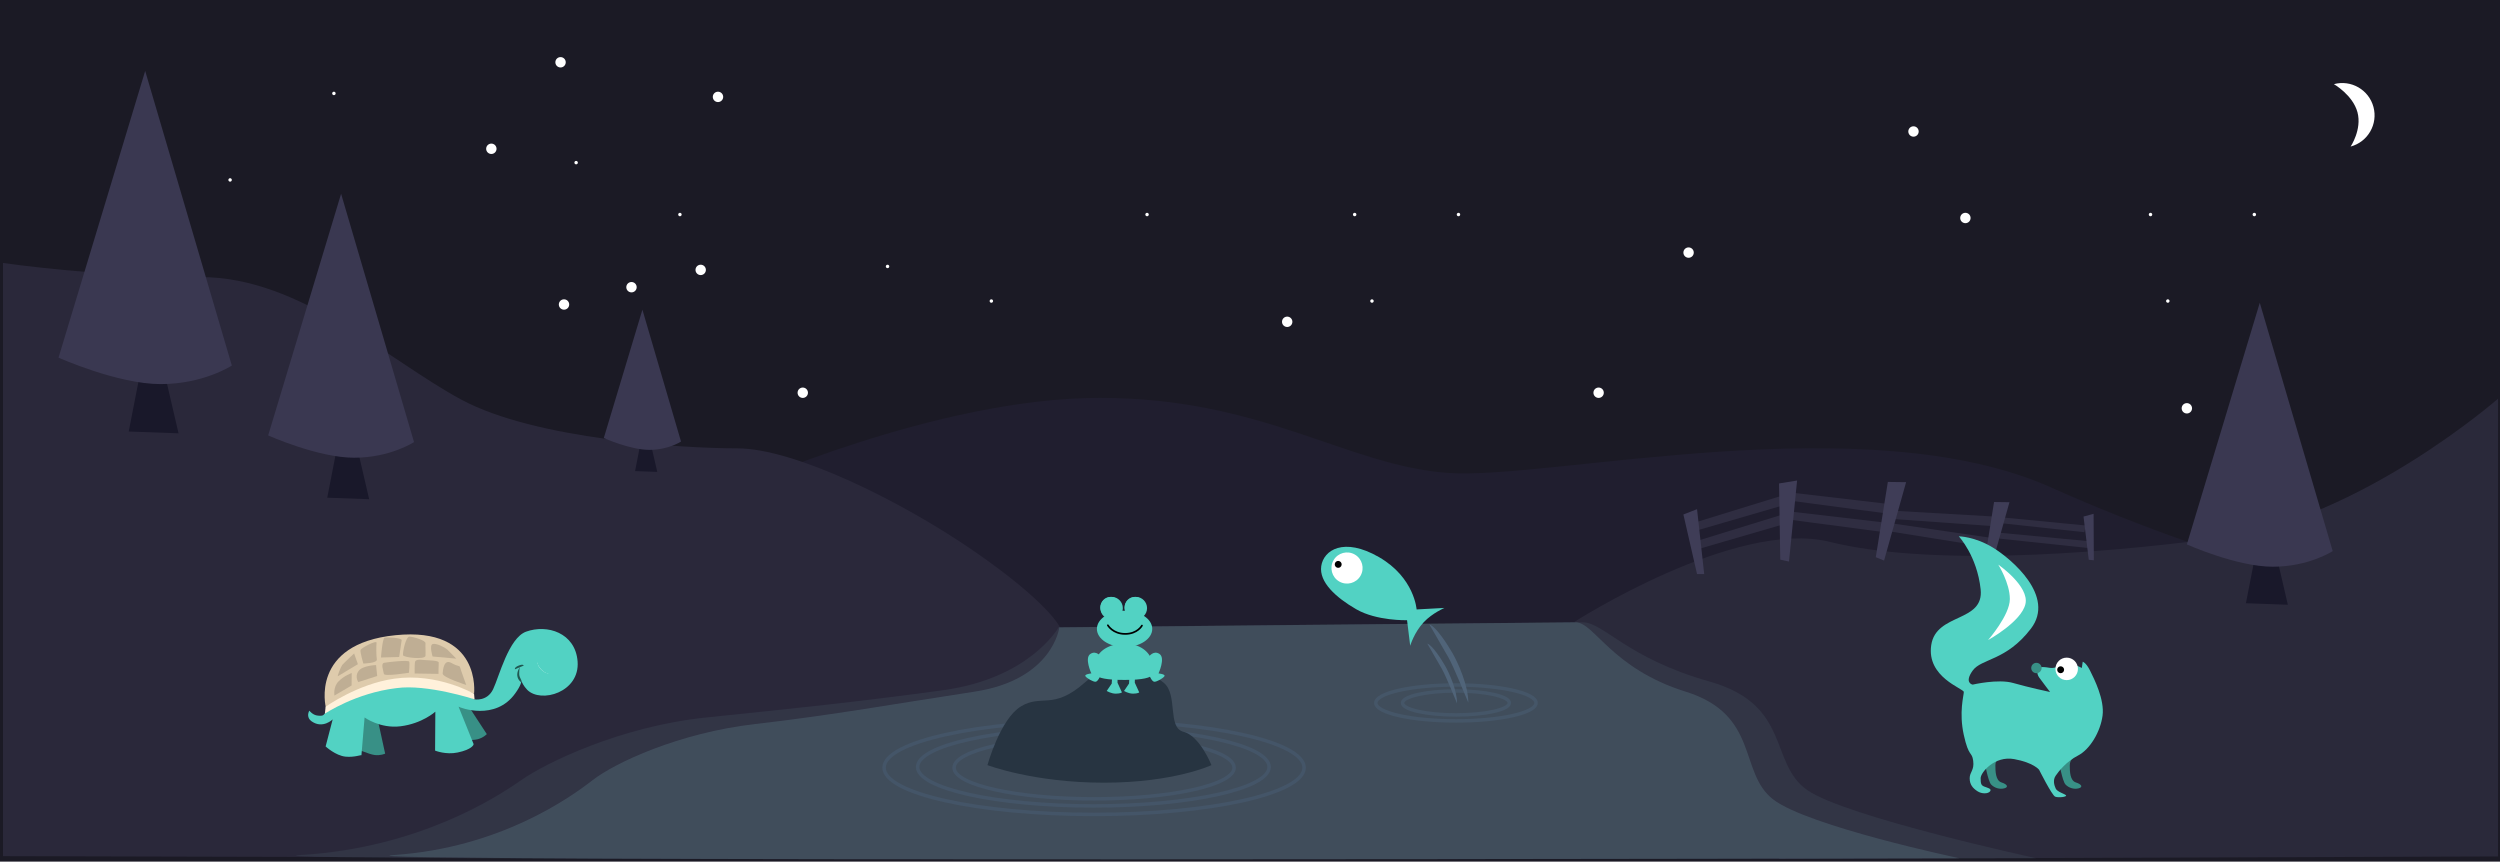
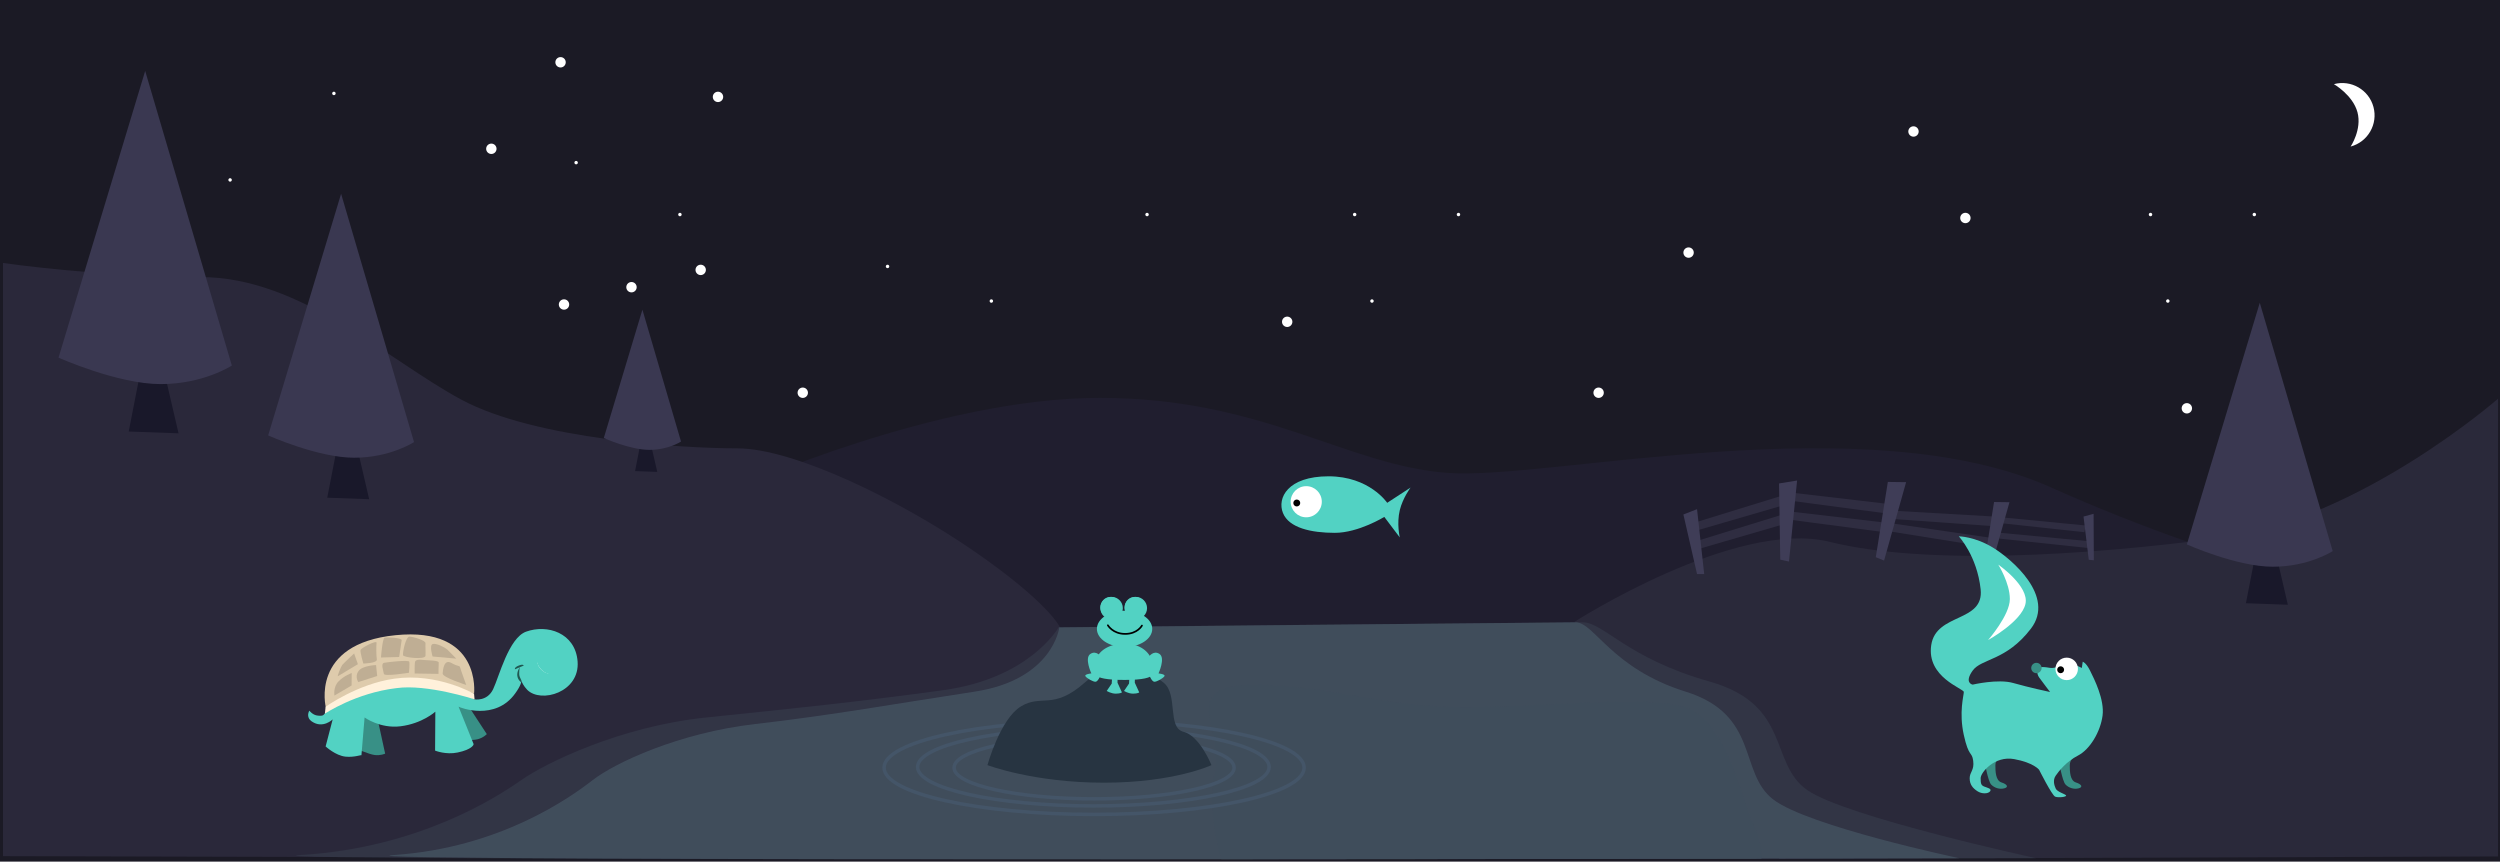
- <svg xmlns="http://www.w3.org/2000/svg" viewBox="0 0 1445 498" version="1.1">
+ <svg xmlns="http://www.w3.org/2000/svg" xmlns:xlink="http://www.w3.org/1999/xlink" viewBox="0 0 1445 498" version="1.1">
  <defs />
  <g id="Page-1" stroke="none" stroke-width="1" fill="none" fill-rule="evenodd">
    <g id="footer">
      <rect id="background" fill="#1B1A25" x="0" y="0" width="1445" height="498" />
      <path d="M427.129,281.746 C427.129,281.746 541.152,229.969 635.633,229.969 C730.113,229.969 778.414,269.191 837.102,273.363 C895.789,277.535 1078.574,233.66 1186.039,281.965 C1293.504,330.27 1392.762,349.602 1392.762,349.602 L986.484,396.125 L468.703,375.969 L427.129,281.746 Z" id="hill" fill="#201E2F" />
      <path d="M612.681,362.595 C612.681,362.595 606.344,348.461 562.992,318.574 C519.641,288.688 458.48,259.148 426.203,259.148 C393.926,259.148 309.438,253.977 266.738,231.043 C224.039,208.109 174,160.152 116.008,160.152 C58.016,160.152 1.73,152.009 1.73,152.009 L1.73,494.854 L389.039,495.876 L606.828,449.195 L612.681,362.595 Z" id="hill" fill="#2A283A" />
      <path d="M910.059,359.41 C910.059,359.41 1003.062,299.68 1057.578,313.191 C1112.094,326.703 1204.004,321.488 1284.066,310.801 C1364.129,300.113 1443.849,230.451 1443.849,230.451 L1443.849,495.021 L1028.617,496.453 L910.059,359.41 Z" id="hill" fill="#2A293A" />
      <path d="M612.293,362.641 C612.293,362.641 608.648,392.871 563.254,399.781 C517.859,406.691 481.332,413.344 436.762,418.457 C392.191,423.57 355.352,440.957 342.496,450.953 C329.641,460.949 289.054,490.016 227.851,494.188 C166.647,498.359 1132.53,496.054 1132.53,496.054 C1132.53,496.054 1044.992,477.613 1024.879,462.059 C1004.766,446.504 1017.234,413.184 974.313,399.781 C931.391,386.379 921.485,359.699 910.712,359.699 C899.938,359.699 612.293,362.641 612.293,362.641 Z" id="river" stroke-linecap="round" fill="#404D5B" />
      <path d="M611.909,362.529 C611.909,362.529 595.524,392.004 545.203,398.914 C494.882,405.824 457.431,409.605 408.023,414.719 C358.616,419.832 315.431,440.957 301.181,450.953 C286.93,460.949 241.938,490.016 174.093,494.188 C106.248,498.359 1176.954,496.054 1176.954,496.054 C1176.954,496.054 1066.909,472.238 1044.613,456.684 C1022.317,441.129 1035.635,407.316 988.055,393.914 C940.475,380.512 926.806,359.699 914.863,359.699 C902.921,359.699 611.909,362.529 611.909,362.529 Z" id="river" stroke-linecap="round" opacity="0.339" fill="#404D5B" />
-       <path d="M631.965,465.829 C688.065,465.829 733.543,455.745 733.543,443.306 C733.543,430.867 688.065,420.783 631.965,420.783 C575.866,420.783 530.388,430.867 530.388,443.306 C530.388,455.745 575.866,465.829 631.965,465.829 Z" id="ripple2" stroke="#445568" stroke-width="2" stroke-linecap="round">
-         <animate attributeType="CSS" attributeName="opacity" dur="2s" begin=".2s" keyTimes="0; .5; 1" values="0; 1; 0;" repeatCount="indefinite" />
-       </path>
-       <ellipse id="ripple3" stroke="#445568" stroke-width="2" stroke-linecap="round" cx="632.387" cy="443.716" rx="121.387" ry="27.027">
-         <animate attributeType="CSS" attributeName="opacity" dur="2s" begin=".4s" keyTimes="0; .5; 1" values="0; 1; 0;" repeatCount="indefinite" />
-       </ellipse>
-       <ellipse id="ripple1" stroke="#445568" stroke-width="2" stroke-linecap="round" cx="632.387" cy="443.716" rx="80.925" ry="18.018">
-         <animate attributeType="CSS" attributeName="opacity" dur="2s" begin="0s" keyTimes="0; .5; 1" values="0; 1; 0;" repeatCount="indefinite" />
-       </ellipse>
-       <path d="M570.739,442.243 C570.739,442.243 578.083,415.66 590.034,408.336 C601.986,401.013 608.634,410.719 626.925,394.583 C645.216,378.447 664.088,387.765 672.577,394.583 C681.065,401.401 674.524,420.6 684.017,422.948 C693.51,425.295 700.219,442.243 700.219,442.243 C700.219,442.243 678.636,452.396 638.035,452.396 C597.434,452.396 570.739,442.243 570.739,442.243 Z" id="rock" fill="#273441" />
-       <ellipse id="ripple" stroke="#455668" stroke-width="2" stroke-linecap="round" cx="841.526" cy="406.305" rx="46.3" ry="10.383" />
-       <ellipse id="ripple" stroke="#455668" stroke-width="2" stroke-linecap="round" cx="841.526" cy="406.305" rx="30.867" ry="6.922" />
      <g id="happy-turtle" transform="translate(178, 363)">
        <g id="Shape_18_1_" transform="translate(83.1028, 43.68932)" fill="#389086">
          <g id="Shape_18">
            <path d="M9.841,1.675 L0,0.218 L2.916,21.044 C2.916,21.044 11.518,21.481 14.944,20.607 C18.37,19.733 20.265,17.621 20.265,17.621 L9.841,1.675 L9.841,1.675 Z" id="Shape" />
          </g>
        </g>
        <g id="Shape_18_copy_1_" transform="translate(26.97196, 48.78641)" fill="#389086">
          <g id="Shape_18_copy">
            <path d="M13.559,5.097 L4.957,0.146 L0.219,20.607 C0.219,20.607 8.092,24.175 11.591,24.612 C15.09,25.049 17.641,23.811 17.641,23.811 L13.559,5.097 L13.559,5.097 Z" id="Shape" />
          </g>
        </g>
        <g id="Shape_3_1_" fill="#52D2C3">
          <g id="Shape_3">
            <path d="M155.854,19.296 C154.542,2.694 138.213,-2.33 126.039,2.112 C115.979,5.825 110.512,28.107 107.013,35.388 C103.514,42.67 96.079,41.214 96.079,41.214 C96.079,41.214 83.759,32.184 70.783,28.689 C57.807,25.194 33.022,32.257 25.514,36.408 C18.079,40.558 9.112,50.097 9.112,50.097 C9.112,50.097 8.675,51.117 5.103,50.534 C2.624,50.097 0.802,47.767 0.802,47.767 C0.802,47.767 -1.531,51.408 2.26,54.029 C8.675,58.398 14.288,52.791 14.288,52.791 L10.206,68.447 C10.206,68.447 15.964,73.762 21.723,74.345 C26.826,74.854 30.836,73.18 30.908,73.544 L32.731,51.699 C32.731,51.699 41.77,58.252 53.434,56.796 C66.045,55.267 73.626,48.35 73.626,48.35 L73.48,70.85 C73.48,70.85 79.677,73.398 86.529,71.942 C94.839,70.194 95.933,67.427 95.714,66.99 C94.548,64.15 87.039,45.437 87.039,45.437 C87.768,46.019 108.325,53.956 119.843,37.718 C123.196,33.058 123.415,31.019 123.269,30.291 C123.196,30.073 123.123,29.927 123.123,29.927 C123.123,29.927 123.196,30 123.269,30.291 C123.561,31.165 124.581,33.495 126.768,35.752 C134.714,43.689 157.239,37.136 155.854,19.296 L155.854,19.296 Z" id="Shape" />
          </g>
        </g>
        <g id="Shape_1_1_" transform="translate(9.476636, 3.640777)" fill="#DECBAC">
          <g id="Shape_1">
            <path d="M41.041,0.51 C-8.602,5.534 0.875,42.306 0.875,42.306 C0.875,42.306 20.193,30.874 43.082,28.398 C65.899,25.922 86.529,34.369 86.529,34.369 C86.529,34.369 91.194,-4.587 41.041,0.51 L41.041,0.51 Z" id="Shape" />
          </g>
        </g>
        <g id="Shape_2_1_" transform="translate(9.476636, 28.39806)" fill="#FFF1DB">
          <g id="Shape_2">
            <path d="M86.529,9.612 C86.529,9.612 65.316,-2.694 40.458,0.874 C19.172,3.859 0.729,17.112 0.729,17.112 L0.292,21.117 C0.292,21.117 18.151,9.102 41.697,6.335 C59.338,3.859 86.821,12.816 86.821,12.816 L86.529,9.612 L86.529,9.612 Z" id="Shape" />
          </g>
        </g>
        <g id="Shape_4_1_" transform="translate(77.27103, 18.93204)" fill="#BFAE94">
          <g id="Shape_4">
            <path d="M10.716,3.932 C10.279,2.476 9.841,3.641 5.613,1.238 C1.312,-1.165 0.729,5.17 0.583,7.354 C0.437,9.612 14.215,13.981 14.215,13.981 C14.215,13.981 11.08,5.388 10.716,3.932 L10.716,3.932 Z" id="Shape" />
          </g>
        </g>
        <g id="Shape_5_1_" transform="translate(61.23365, 18.20388)" fill="#BFAE94">
          <g id="Shape_5">
            <path d="M6.123,0.291 C3.135,1.51267887e-15 0.802,-0.146 0.583,1.675 C0.364,3.495 0.437,8.083 0.437,8.083 L14.215,8.301 C14.215,8.301 14.215,3.277 14.361,1.893 C14.507,0.437 9.112,0.583 6.123,0.291 L6.123,0.291 Z" id="Shape" />
          </g>
        </g>
        <g id="Shape_6_1_" transform="translate(42.28037, 18.93204)" fill="#BFAE94">
          <g id="Shape_6">
            <path d="M16.256,0.51 C15.892,-0.583 3.936,0.728 1.75,1.165 C-0.364,1.602 1.385,5.898 1.604,7.573 C1.822,9.248 16.11,6.917 16.11,6.917 C16.11,6.917 16.621,1.602 16.256,0.51 L16.256,0.51 Z" id="Shape" />
          </g>
        </g>
        <g id="Shape_7_1_" transform="translate(27.70094, 21.11651)" fill="#BFAE94">
          <g id="Shape_7">
            <path d="M11.664,0.291 C11.664,0.291 3.864,0.51 1.531,3.714 C-0.802,6.917 1.385,10.121 1.385,10.121 L12.32,6.626 L11.664,0.291 L11.664,0.291 Z" id="Shape" />
          </g>
        </g>
        <g id="Shape_8_1_" transform="translate(14.57944, 25.48544)" fill="#BFAE94">
          <g id="Shape_8">
            <path d="M3.135,5.316 C-0.146,8.592 0.729,13.544 0.729,13.544 L10.643,7.718 L10.716,0.51 C10.716,0.51 6.342,2.039 3.135,5.316 L3.135,5.316 Z" id="Shape" />
          </g>
        </g>
        <g id="Shape_9_1_" transform="translate(70.71028, 8.737864)" fill="#BFAE94">
          <g id="Shape_9">
            <path d="M9.768,3.641 C8.529,2.549 3.499,-0.146 1.385,0.51 C-0.729,1.165 1.312,7.718 1.312,7.718 L15.017,8.956 C14.944,8.956 10.935,4.733 9.768,3.641 L9.768,3.641 Z" id="Shape" />
          </g>
        </g>
        <g id="Shape_10_1_" transform="translate(54.6729, 4.368932)" fill="#BFAE94">
          <g id="Shape_10">
            <path d="M13.267,4.442 C13.486,2.767 6.123,0.655 4.009,0.583 C1.822,0.51 -0.073,10.049 0.292,11.359 C0.583,12.67 13.121,14.126 13.267,11.65 C13.413,9.175 13.121,6.117 13.267,4.442 L13.267,4.442 Z" id="Shape" />
          </g>
        </g>
        <g id="Shape_11_1_" transform="translate(41.5514, 5.097087)" fill="#BFAE94">
          <g id="Shape_11">
            <path d="M2.697,0.51 C1.458,1.019 0.656,11.942 0.656,11.942 L11.153,11.65 C11.153,11.65 12.465,3.277 12.611,1.893 C12.684,0.51 3.864,0.073 2.697,0.51 L2.697,0.51 Z" id="Shape" />
          </g>
        </g>
        <g id="Shape_12_1_" transform="translate(29.88785, 8.009709)" fill="#BFAE94">
          <g id="Shape_12">
            <path d="M9.914,10.121 C9.55,7.864 9.55,2.257 9.768,0.51 C9.914,-1.238 0.875,3.495 0.51,4.66 C0.146,5.825 2.114,12.524 2.114,12.524 C2.114,12.524 10.279,12.379 9.914,10.121 L9.914,10.121 Z" id="Shape" />
          </g>
        </g>
        <g id="Shape_13_1_" transform="translate(16.76636, 14.56311)" fill="#BFAE94">
          <g id="Shape_13">
            <path d="M9.914,0.146 C9.914,0.146 3.864,5.752 3.062,6.772 C2.26,7.791 -0.073,13.689 0.583,13.252 C1.239,12.816 12.101,6.335 12.101,6.335 L9.914,0.146 L9.914,0.146 Z" id="Shape" />
          </g>
        </g>
        <g id="Ellipse_1_1_" transform="translate(131.215, 8.009709)" fill="#F4FFFD">
          <g id="Ellipse_1">
            <path d="M10.554,18.516 C15.24,18.039 18.651,13.858 18.173,9.177 C17.696,4.497 13.51,1.09 8.825,1.567 C4.139,2.044 0.728,6.225 1.205,10.905 C1.683,15.585 5.869,18.993 10.554,18.516 L10.554,18.516 Z" id="Oval" />
          </g>
        </g>
        <g id="Ellipse_1_copy_1_" transform="translate(142.8785, 16.01942)" fill="#1B1B25">
          <g id="Ellipse_1_copy">
            <path d="M3.295,5.225 C4.617,5.09 5.579,3.911 5.444,2.591 C5.31,1.271 4.129,0.31 2.807,0.444 C1.486,0.579 0.524,1.758 0.658,3.078 C0.793,4.398 1.974,5.359 3.295,5.225 L3.295,5.225 Z" id="Oval" />
          </g>
        </g>
        <g id="Shape_20_1_" transform="translate(119.5514, 21.11651)">
          <g id="Shape_20" />
        </g>
        <g id="Shape_21_1_" transform="translate(119.5514, 21.11651)" fill="#205851">
          <g id="Shape_21" transform="translate(0.728972, 1.456311)">
            <path d="M2.187,0 C2.187,0 0.364,2.549 0.729,5.097 C1.093,7.646 2.989,8.811 2.989,8.811 L3.062,7.646 C3.062,7.646 2.989,7.427 2.187,5.752 C1.312,3.932 2.187,0 2.187,0 L2.187,0 Z" id="Shape" />
          </g>
          <path d="M2.26,0.583 C-0.51,1.675 0.073,2.767 0.073,2.767 L5.176,0.583 C5.176,0.583 4.957,-0.51 2.26,0.583 L2.26,0.583 Z" id="Shape" />
        </g>
      </g>
      <path d="M1353.511,82.928 C1363.824,82.928 1372.184,74.568 1372.184,64.255 C1372.184,53.943 1363.824,45.582 1353.511,45.582 C1353.511,45.582 1362.461,54.501 1362.461,64.814 C1362.461,75.126 1353.511,82.928 1353.511,82.928 Z" id="moon" fill="#FFFFFF" transform="translate(1362.848, 64.25508) rotate(-15) translate(-1362.848, -64.25508) " />
-       <path d="M832.206,407.916 C836.018,401.441 837.095,390.139 837.095,385.543 C837.095,380.946 836.677,371.835 834.588,369.372 C834.588,369.372 834.588,381.648 834.588,386.245 C834.588,390.842 832.206,407.916 832.206,407.916 Z" id="splah" fill="#506479" transform="translate(834.6505, 388.6443) rotate(-30) translate(-834.6505, -388.6443) " />
-       <path d="M835.639,407.924 C840.629,399.447 842.039,384.654 842.039,378.636 C842.039,372.619 841.492,360.694 838.757,357.469 C838.757,357.469 838.757,373.539 838.757,379.556 C838.757,385.573 835.639,407.924 835.639,407.924 Z" id="splash" fill="#506479" transform="translate(838.8389, 382.6964) rotate(-30) translate(-838.8389, -382.6964) " />
      <circle id="star-1" class="animated flash infinite star" fill="#FFFFFF" cx="1136" cy="126" r="3" />
      <circle id="star-2" class="animated flash infinite star" fill="#FFFFFF" cx="1106" cy="76" r="3" />
      <circle id="star-3" class="animated flash infinite star" fill="#FFFFFF" cx="976" cy="146" r="3" />
      <circle id="star-4" class="animated flash infinite star" fill="#FFFFFF" cx="326" cy="176" r="3" />
      <circle id="star-5" class="animated flash infinite star" fill="#FFFFFF" cx="365" cy="166" r="3" />
      <circle id="star-6" class="animated flash infinite star" fill="#FFFFFF" cx="405" cy="156" r="3" />
      <circle id="star-7" class="animated flash infinite star" fill="#FFFFFF" cx="415" cy="56" r="3" />
      <circle id="star-8" class="animated flash infinite star" fill="#FFFFFF" cx="193" cy="54" r="1" />
      <circle id="star-9" class="animated flash infinite star" fill="#FFFFFF" cx="133" cy="104" r="1" />
      <circle id="star-10" class="animated flash infinite star" fill="#FFFFFF" cx="333" cy="94" r="1" />
      <circle id="star-11" class="animated flash infinite star" fill="#FFFFFF" cx="393" cy="124" r="1" />
      <circle id="star-12" class="animated flash infinite star" fill="#FFFFFF" cx="513" cy="154" r="1" />
      <circle id="star-13" class="animated flash infinite star" fill="#FFFFFF" cx="663" cy="124" r="1" />
      <circle id="star-14" class="animated flash infinite star" fill="#FFFFFF" cx="573" cy="174" r="1" />
      <circle id="star-15" class="animated flash infinite star" fill="#FFFFFF" cx="793" cy="174" r="1" />
      <circle id="star-16" class="animated flash infinite star" fill="#FFFFFF" cx="843" cy="124" r="1" />
      <circle id="star-17" class="animated flash infinite star" fill="#FFFFFF" cx="783" cy="124" r="1" />
      <circle id="star-18" class="animated flash infinite star" fill="#FFFFFF" cx="284" cy="86" r="3" />
      <circle id="star-19" class="animated flash infinite star" fill="#FFFFFF" cx="324" cy="36" r="3" />
      <circle id="star-20" class="animated flash infinite star" fill="#FFFFFF" cx="464" cy="227" r="3" />
      <circle id="star-21" class="animated flash infinite star" fill="#FFFFFF" cx="1253" cy="174" r="1" />
      <circle id="star-22" class="animated flash infinite star" fill="#FFFFFF" cx="1303" cy="124" r="1" />
      <circle id="star-23" class="animated flash infinite star" fill="#FFFFFF" cx="1243" cy="124" r="1" />
      <circle id="star-24" class="animated flash infinite star" fill="#FFFFFF" cx="744" cy="186" r="3" />
      <circle id="star-25" class="animated flash infinite star" fill="#FFFFFF" cx="924" cy="227" r="3" />
      <path class="animated flash infinite star" d="M1264,239 C1265.657,239 1267,237.657 1267,236 C1267,234.343 1265.657,233 1264,233 C1262.343,233 1261,234.343 1261,236 C1261,237.657 1262.343,239 1264,239 Z" id="star-26" fill="#FFFFFF" />
      <g id="tree" transform="translate(33, 41)">
        <path d="M47.961,174.797 L41.398,208.422 L70.199,209.461 L61.164,170.625 L47.961,174.797 Z" id="trunk" fill="#19182A" />
        <path d="M50.914,0 L0.828,165.719 C0.828,165.719 35.008,181.008 59.859,181.008 C84.711,181.008 101,170.277 101,170.277 L50.914,0 Z" id="tree-top" fill="#3A3851" />
      </g>
      <g id="tree" transform="translate(155, 112)">
        <path d="M39.666,147.329 L34.143,175.67 L58.382,176.546 L50.778,143.812 L39.666,147.329 Z" id="trunk" fill="#19182A" />
        <path d="M42.152,0 L0,139.677 C0,139.677 28.765,152.564 49.68,152.564 C70.594,152.564 84.303,143.519 84.303,143.519 L42.152,0 Z" id="tree-top" fill="#3A3851" />
      </g>
      <g id="tree" transform="translate(349, 179)">
        <path d="M21,78.242 L18.076,93.294 L30.908,93.759 L26.882,76.375 L21,78.242 Z" id="trunk" fill="#19182A" />
        <path d="M22.316,0 L0,74.179 C0,74.179 15.229,81.023 26.301,81.023 C37.374,81.023 44.631,76.219 44.631,76.219 L22.316,0 Z" id="tree-top" fill="#3A3851" />
      </g>
      <g id="tree" transform="translate(1264, 175)">
        <path d="M39.666,145.329 L34.143,173.67 L58.382,174.546 L50.778,141.812 L39.666,145.329 Z" id="trunk" fill="#19182A" />
        <path d="M42.152,0 L0,139.677 C0,139.677 28.765,152.564 49.68,152.564 C70.594,152.564 84.303,143.519 84.303,143.519 L42.152,0 Z" id="tree-top" fill="#3A3851" />
      </g>
-       <g id="fish" transform="translate(797, 342.4115) rotate(-330) translate(-797, -342.4115) translate(759, 324.4115)">
-         <path d="M1.548,21.512 C5.001,30.137 17.849,32.981 31.533,32.981 C45.217,32.981 60.126,23.772 60.126,23.772 L69.086,35.653 C69.086,35.653 67.173,27.702 69.086,19.842 C70.787,12.853 75.308,6.811 75.308,6.811 L61.8,15.627 C61.8,15.627 51.559,0.306 27.893,0.306 C4.227,0.306 -1.905,12.887 1.548,21.512 Z" id="Path-31" fill="#52D2C3" />
-         <circle id="Oval-36" fill="#FFFFFF" cx="15" cy="15" r="9" />
-         <circle id="Oval-36-Copy" fill="#000000" cx="9.536" cy="15.732" r="2" />
-       </g>
+       <g transform="translate(740,275)">
+         <g id="fish" transform="matrix(10, 0, 0, 10, cx-sx*cx, cy-sy*cy)">
+           <path d="M1.548,21.512 C5.001,30.137 17.849,32.981 31.533,32.981 C45.217,32.981 60.126,23.772 60.126,23.772 L69.086,35.653 C69.086,35.653 67.173,27.702 69.086,19.842 C70.787,12.853 75.308,6.811 75.308,6.811 L61.8,15.627 C61.8,15.627 51.559,0.306 27.893,0.306 C4.227,0.306 -1.905,12.887 1.548,21.512 Z" id="Path-31" fill="#52D2C3" />
+           <circle id="Oval-36" fill="#FFFFFF" cx="15" cy="15" r="9" />
+           <circle id="Oval-36-Copy" fill="#000000" cx="9.536" cy="15.732" r="2" />
+         </g>
+       </g>
+       <path id="motionPath" d="M 100, 100                 m -100, 0                 a 100,100 0 1,0 200,0                 a 100,100 0 1,0 -200,0             " />
+       <animateMotion xlink:href="#fish" dur="2s" begin="0s" fill="freeze" repeatCount="indefinite" rotate="auto-reverse">
+         <mpath xlink:href="#motionPath" />
+       </animateMotion>
+       <defs>
+         <linearGradient x1="50%" y1="14.288%" x2="49.426%" y2="31.293%" id="linearGradient-1">
+           <stop stop-color="#404D5B" stop-opacity="0" offset="0%" />
+           <stop stop-color="#404D5B" offset="100%" />
+         </linearGradient>
+       </defs>
+       <g id="water-cover" transform="translate(0,0)" fill-opacity="0.9" fill="#404D5B">
+         <path d="M724.455,395.754 C768.52,395.754 798.539,408.705 846.215,408.705 C893.891,408.705 949.945,401.436 973.768,408.705 C997.59,415.975 1006.539,460.723 1013.203,475.656 C1019.867,490.59 1018.082,496.326 1018.082,496.326 L705.938,496.63 C705.938,496.63 696.914,469.729 702.141,446.088 C707.367,422.447 680.391,395.754 724.455,395.754 Z" id="Path-101" />
+       </g>
+       <ellipse id="ripple" stroke="#506479" stroke-width="2" opacity="0" stroke-linecap="round" cx="930" cy="406.305" rx="36" ry="8">
+         <animate attributeType="CSS" attributeName="opacity" dur="2s" begin="1.2s" keyTimes="0; .05; .3; 1" values="0; 1; 0; 0;" repeatCount="indefinite" />
+       </ellipse>
+       <ellipse id="ripple" stroke="#506479" stroke-width="2" opacity="0" stroke-linecap="round" cx="930" cy="406.305" rx="24" ry="4">
+         <animate attributeType="CSS" attributeName="opacity" dur="2s" begin="1.1s" keyTimes="0; .05; .3; 1" values="0; 1; 0; 0;" repeatCount="indefinite" />
+       </ellipse>
+       <ellipse id="ripple" stroke="#506479" stroke-width="2" opacity="0" stroke-linecap="round" cx="750" cy="400" rx="46.3" ry="10.383">
+         <animate attributeType="CSS" attributeName="opacity" dur="2s" begin="2.3s" keyTimes="0; .05; .3; 1" values="0; 1; 0; 0;" repeatCount="indefinite" />
+       </ellipse>
+       <ellipse id="ripple" stroke="#506479" stroke-width="2" opacity="0" stroke-linecap="round" cx="750" cy="400" rx="30.867" ry="6.922">
+         <animate attributeType="CSS" attributeName="opacity" dur="2s" begin="2.2s" keyTimes="0; .05; .3; 1" values="0; 1; 0; 0;" repeatCount="indefinite" />
+       </ellipse>
+       <path d="M631.965,465.829 C688.065,465.829 733.543,455.745 733.543,443.306 C733.543,430.867 688.065,420.783 631.965,420.783 C575.866,420.783 530.388,430.867 530.388,443.306 C530.388,455.745 575.866,465.829 631.965,465.829 Z" id="ripple2" stroke="#445568" stroke-width="2" stroke-linecap="round">
+         <animate attributeType="CSS" attributeName="opacity" dur="2s" begin=".2s" keyTimes="0; .5; 1" values="0; 1; 0;" repeatCount="indefinite" />
+       </path>
+       <ellipse id="ripple3" stroke="#445568" stroke-width="2" stroke-linecap="round" cx="632.387" cy="443.716" rx="121.387" ry="27.027">
+         <animate attributeType="CSS" attributeName="opacity" dur="2s" begin=".4s" keyTimes="0; .5; 1" values="0; 1; 0;" repeatCount="indefinite" />
+       </ellipse>
+       <ellipse id="ripple1" stroke="#445568" stroke-width="2" stroke-linecap="round" cx="632.387" cy="443.716" rx="80.925" ry="18.018">
+         <animate attributeType="CSS" attributeName="opacity" dur="2s" begin="0s" keyTimes="0; .5; 1" values="0; 1; 0;" repeatCount="indefinite" />
+       </ellipse>
+       <path d="M570.739,442.243 C570.739,442.243 578.083,415.66 590.034,408.336 C601.986,401.013 608.634,410.719 626.925,394.583 C645.216,378.447 664.088,387.765 672.577,394.583 C681.065,401.401 674.524,420.6 684.017,422.948 C693.51,425.295 700.219,442.243 700.219,442.243 C700.219,442.243 678.636,452.396 638.035,452.396 C597.434,452.396 570.739,442.243 570.739,442.243 Z" id="rock" fill="#273441" />
      <g id="frog" transform="translate(627, 345)">
        <ellipse id="Oval-38" fill="#52D2C3" cx="23" cy="18.5" rx="16" ry="10.5" />
        <path d="M23,48 C44.519,48 40.302,42.926 39,37.5 C37.623,31.763 31.837,27 23,27 C14.163,27 7.326,31.259 6.218,37.5 C5.11,43.741 1.803,48 23,48 Z" id="Oval-38-Copy" fill="#52D2C3" />
        <circle id="Oval-39" fill="#52D2C3" cx="15.5" cy="6.5" r="6.5" />
        <circle id="Oval-39-Copy" fill="#52D2C3" cx="29.5" cy="6.5" r="6.5" />
        <circle id="Oval-39-Copy-2" fill="#FFFFFF" cx="29.5" cy="6.5" r="4.5" />
        <circle id="Oval-39-Copy-4" fill="#000000" cx="27.5" cy="6.5" r="1.5" />
        <circle id="Oval-39-Copy-3" fill="#FFFFFF" cx="15.5" cy="6.5" r="4.5" />
        <path d="M13.5,8 C14.328,8 15,7.328 15,6.5 C15,5.672 14.328,5 13.5,5 C12.672,5 12,5.672 12,6.5 C12,7.328 12.672,8 13.5,8 Z" id="Oval-39-Copy-5" fill="#000000" />
        <path d="M13.342,16.407 C13.342,16.407 16.187,21.397 23.333,21.397 C30.479,21.397 33.042,16.581 33.042,16.581" id="Path-32" stroke="#000000" stroke-linecap="round" />
        <path d="M9.421,34.641 C9.421,34.641 6.702,30.606 3.198,33.006 C-0.305,35.405 3.801,44.235 3.801,44.235 C3.801,44.235 -0.429,44.664 0.391,45.875 C1.211,47.086 4.736,49.062 6.147,49.062 C7.559,49.062 8.862,45.875 8.862,45.875 L9.421,34.641 Z" id="Path-33" fill="#52D2C3" />
        <path d="M46.135,34.641 C46.135,34.641 43.416,30.606 39.913,33.006 C36.41,35.405 40.516,44.235 40.516,44.235 C40.516,44.235 36.286,44.664 37.105,45.875 C37.925,47.086 41.45,49.062 42.862,49.062 C44.274,49.062 45.577,45.875 45.577,45.875 L46.135,34.641 Z" id="Path-33-Copy" fill="#52D2C3" transform="translate(41.56761, 40.65294) scale(-1, 1) translate(-41.56761, -40.65294) " />
        <path d="M16.322,37.681 L15.578,50.11 L12.689,54.362 C12.689,54.362 15.186,55.931 17.917,55.931 C20.649,55.931 21.474,55.203 21.474,55.203 L18.917,49.616 L19.09,36.85 L16.322,37.681 Z" id="Path-35" fill="#52D2C3" />
        <path d="M26.322,37.681 L25.578,50.11 L22.689,54.362 C22.689,54.362 25.186,55.931 27.917,55.931 C30.649,55.931 31.474,55.203 31.474,55.203 L28.917,49.616 L29.09,36.85 L26.322,37.681 Z" id="Path-35-Copy" fill="#52D2C3" />
      </g>
      <g id="fence" transform="translate(973, 275)">
        <path d="M7.24,26.856 L57.217,11.436 L57.564,17.106 L8.629,31.354 L7.24,26.856 Z" id="Path-47" fill="#2F2D41" />
        <path d="M7.24,37.856 L57.217,22.436 L57.564,28.106 L8.629,42.354 L7.24,37.856 Z" id="Path-47-Copy" fill="#2F2D41" />
        <path d="M63.245,9.837 L117.701,16.201 L115.822,21.563 L62.833,14.549 L63.245,9.837 Z" id="Path-47-Copy-3" fill="#2F2D41" />
        <path d="M63.245,20.837 L117.701,27.201 L115.822,32.563 L62.833,25.549 L63.245,20.837 Z" id="Path-47-Copy-2" fill="#2F2D41" />
        <path d="M121.845,17.575 L181.956,26.339 L180.117,31.718 L121.59,22.353 L121.845,17.575 Z" id="Path-47-Copy-5" fill="#2F2D41" transform="translate(151.7729, 24.64632) rotate(-5) translate(-151.7729, -24.64632) " />
        <path d="M120.845,27.575 L180.956,36.339 L179.117,41.718 L120.59,32.353 L120.845,27.575 Z" id="Path-47-Copy-4" fill="#2F2D41" />
        <path d="M182.946,23.941 L232.651,28.744 L231.747,32.623 L183.261,27.354 L182.946,23.941 Z" id="Path-47-Copy-7" fill="#2F2D41" />
        <path d="M182.82,30.084 L235.468,40.708 L234.254,44.504 L182.935,33.554 L182.82,30.084 Z" id="Path-47-Copy-6" fill="#2F2D41" transform="translate(209.2017, 37.29394) rotate(-6) translate(-209.2017, -37.29394) " />
        <path d="M7.888,56.792 L0,22.369 L7.888,19.302 L12.023,56.792 L7.888,56.792 Z" id="Path-42" fill="#3F3D57" />
        <path d="M60.906,48.519 L51.063,5.566 L60.906,1.739 L66.066,48.519 L60.906,48.519 Z" id="Path-42-Copy" fill="#3F3D57" transform="translate(58.56439, 25.12883) rotate(12) translate(-58.56439, -25.12883) " />
        <path d="M120.141,47.894 L110.298,4.94 L120.141,1.113 L125.301,47.894 L120.141,47.894 Z" id="Path-42-Copy-2" fill="#3F3D57" transform="translate(117.7992, 24.50362) rotate(22) translate(-117.7992, -24.50362) " />
        <path d="M181.224,52.541 L172.926,16.331 L181.224,13.105 L185.574,52.541 L181.224,52.541 Z" id="Path-42-Copy-3" fill="#3F3D57" transform="translate(179.2501, 32.82308) rotate(22) translate(-179.2501, -32.82308) " />
        <path d="M235.706,48.47 L230.088,23.954 L235.706,21.77 L238.652,48.47 L235.706,48.47 Z" id="Path-42-Copy-4" fill="#3F3D57" transform="translate(234.3699, 35.11979) rotate(6) translate(-234.3699, -35.11979) " />
      </g>
      <g id="skunk" transform="translate(1116, 310)">
        <path d="M77.196,126.402 C77.196,126.402 80.665,128.694 80.665,132.299 C80.665,135.905 80.53,141.155 77.147,142.241 C73.764,143.327 72.873,144.978 75.545,145.668 C78.217,146.357 81.214,145.445 83.12,143.447 C85.026,141.449 87.003,129.628 87.003,129.628 L77.196,126.402 Z" id="Path-39" fill="#389086" transform="translate(80.4916, 136.1491) scale(-1, 1) translate(-80.4916, -136.1491) " />
        <path d="M34.206,126.402 C34.206,126.402 37.676,128.694 37.676,132.299 C37.676,135.905 37.54,141.155 34.158,142.241 C30.775,143.327 29.884,144.978 32.556,145.668 C35.227,146.357 38.225,145.445 40.131,143.447 C42.036,141.449 44.014,129.628 44.014,129.628 L34.206,126.402 Z" id="Path-39-Copy" fill="#389086" transform="translate(37.50225, 136.1491) scale(-1, 1) translate(-37.50225, -136.1491) " />
        <path d="M21.297,149.695 C20.537,150.591 25.706,151.238 27.568,150.466 C29.431,149.695 36.839,134.929 36.839,134.929 C36.839,134.929 39.981,130.811 51.269,128.758 C62.558,126.704 70.633,136.502 70.633,139.793 C70.633,143.083 70.297,143.915 68.526,144.642 C66.756,145.37 64.04,145.815 65.154,147.357 C66.268,148.9 69.986,148.987 72.522,147.303 C75.059,145.62 76.97,143.583 76.97,139.848 C76.97,136.112 74.195,135.297 74.934,129.737 C75.672,124.177 77.454,128.001 80.358,114.849 C83.263,101.696 80.358,92.019 80.358,89.982 C80.358,87.946 102.029,81.539 99.184,62.82 C96.339,44.102 68.526,49.949 70.633,30.576 C72.74,11.203 83.263,0 83.263,0 C83.263,0 74.027,0.04 63.385,6.599 C52.742,13.158 27.24,34.628 41.573,53.364 C55.906,72.1 70.172,70.51 75.265,77.64 C80.358,84.77 75.265,85.72 75.265,85.72 C75.265,85.72 60.534,82.25 51.814,84.77 C43.094,87.29 30.497,89.982 30.497,89.982 C30.497,89.982 35.275,83.743 36.839,81.539 C38.403,79.334 38.565,75.56 34.887,75.56 C31.209,75.56 30.17,76.733 26.614,75.56 C23.058,74.387 20.978,73.171 18.165,73.779 C15.352,74.387 12.144,76.076 12.144,76.076 L11.627,72.471 C11.627,72.471 9.716,72.911 7.376,77.64 C5.036,82.37 -1.098,94.371 0.171,103.712 C1.439,113.054 7.45,123.148 14.351,126.704 C21.253,130.261 25.503,135.826 27.24,138.335 C28.978,140.844 28.148,143.812 27.24,145.784 C26.333,147.756 22.058,148.798 21.297,149.695 Z" id="Path-38" fill="#52D2C3" transform="translate(49.72075, 75.4049) scale(-1, 1) translate(-49.72075, -75.4049) " />
        <ellipse id="Oval-36-Copy-3" fill="#FFFFFF" cx="78.549" cy="76.612" rx="6.5" ry="6.5" />
        <circle id="Oval-36-Copy-2" fill="#000000" cx="75.049" cy="77.112" r="2" />
        <path d="M33.317,39.093 C35.652,49.378 54.919,59.955 54.919,59.955 C54.919,59.955 42.332,45.578 42.332,36.249 C42.332,26.92 49.02,16.363 49.02,16.363 C49.02,16.363 30.982,28.808 33.317,39.093 Z" id="Path-41" fill="#FFFFFF" transform="translate(44.01355, 38.15927) scale(-1, 1) translate(-44.01355, -38.15927) " />
        <circle id="nose" fill="#389086" cx="61.049" cy="76.112" r="3" />
      </g>
    </g>
  </g>
  <clipPath id="cut-off-bottom">
    <rect width="20" height="20" x="310" y="370" fill="#52D2C3">
      <animate attributeName="height" dur="4s" begin="0s" keyTimes="0; 0.02; 0.04; 1" values="0; 20; 0; 0" repeatCount="indefinite" />
    </rect>
  </clipPath>
  <circle cx="320" cy="380" r="10" clip-path="url(#cut-off-bottom)" fill="#52D2C3" />
  <clipPath id="circle2">
    <rect width="12" height="12" x="636" y="345" fill="#52D2C3">
      <animate attributeName="height" dur="2s" begin="0s" keyTimes="0; 0.05; 0.1; 1" values="0; 12; 0; 0" repeatCount="indefinite" />
    </rect>
  </clipPath>
  <circle cx="642" cy="351" r="6" clip-path="url(#circle2)" fill="#52D2C3" />
  <clipPath id="circle3">
    <rect width="12" height="12" x="650" y="345" fill="#52D2C3">
      <animate attributeName="height" dur="2s" begin="0s" keyTimes="0; 0.05; 0.1; 1" values="0; 12; 0; 0" repeatCount="indefinite" />
    </rect>
  </clipPath>
  <circle cx="656" cy="351" r="6" clip-path="url(#circle3)" fill="#52D2C3" />
-   <clipPath id="circle4">
-     <rect width="20" height="0" x="768" y="319" fill="#52D2C3">
-       <animate attributeName="height" dur="2s" begin="1s" keyTimes="0; 0.05; 0.1; 1" values="0; 20; 0; 0" repeatCount="indefinite" />
-     </rect>
-   </clipPath>
-   <circle cx="778" cy="329" r="10" clip-path="url(#circle4)" fill="#52D2C3" />
  <clipPath id="circle5">
    <rect width="13" height="0" x="1188" y="380" fill="#52D2C3">
      <animate attributeName="height" dur="2s" begin="2s" keyTimes="0; 0.05; 0.1; 1" values="0; 13; 0; 0" repeatCount="indefinite" />
    </rect>
  </clipPath>
  <circle cx="1194.5" cy="386.5" r="6.5" clip-path="url(#circle5)" fill="#52D2C3" />
</svg>
